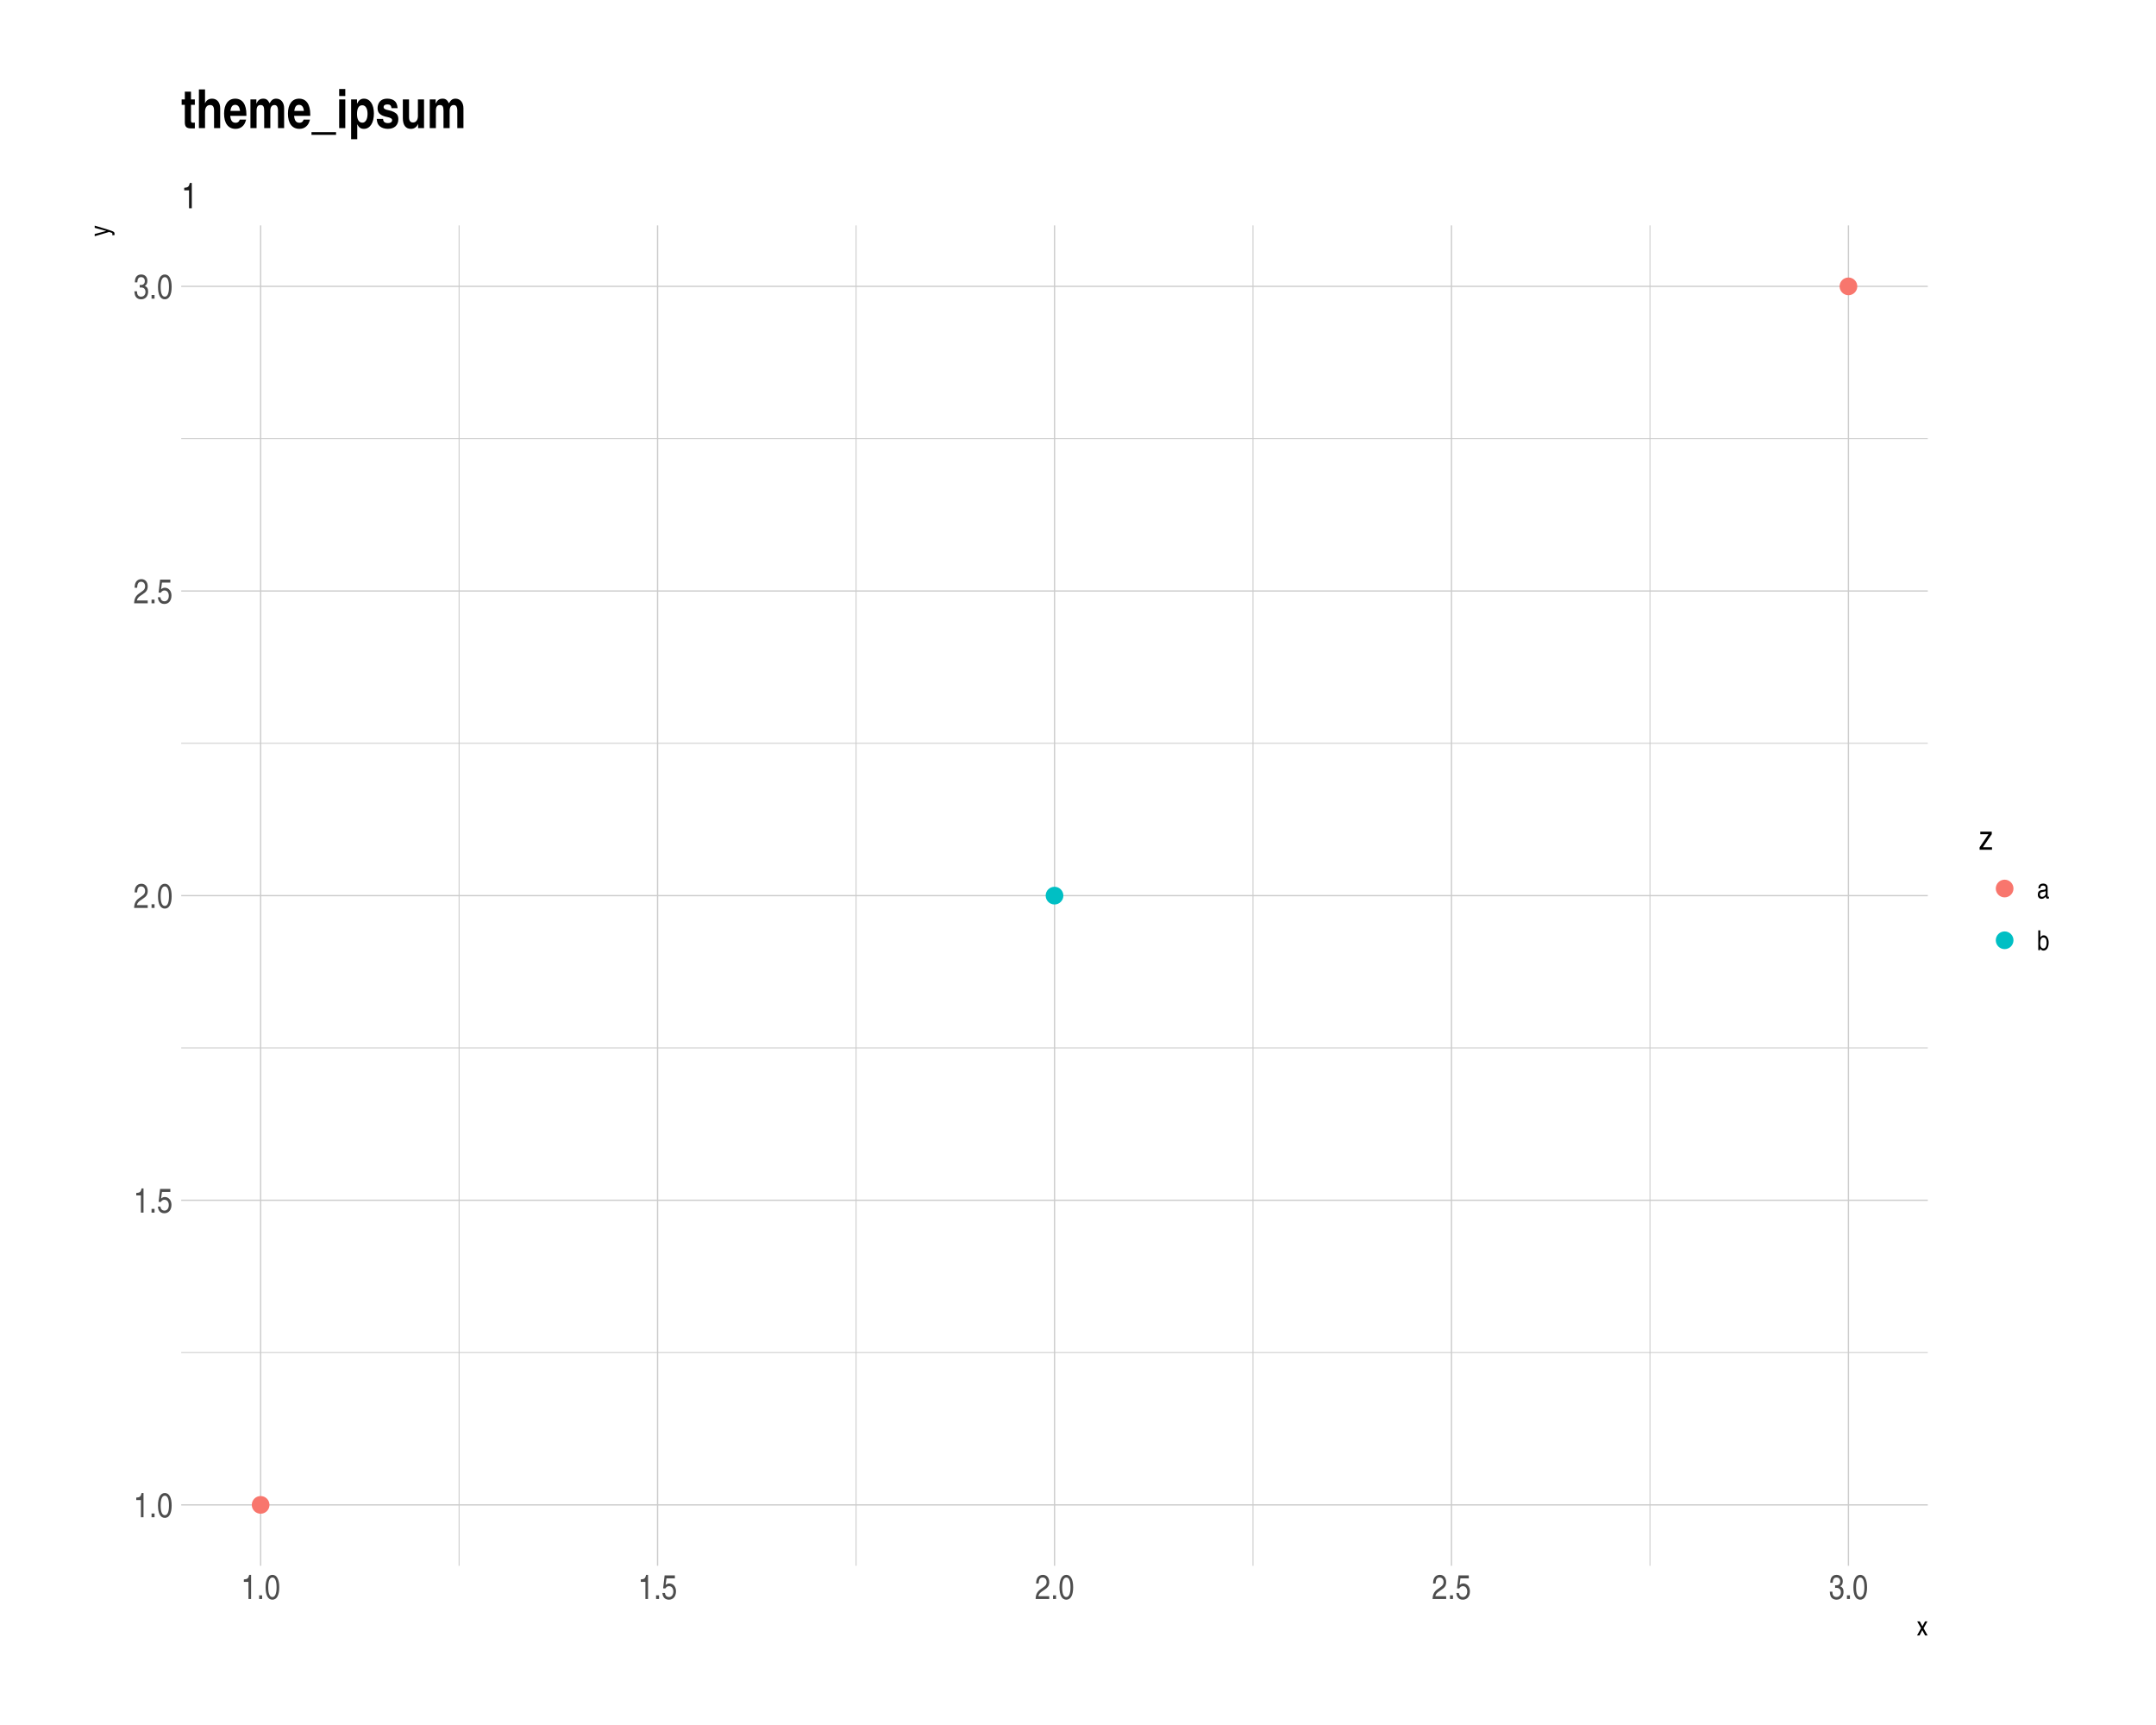
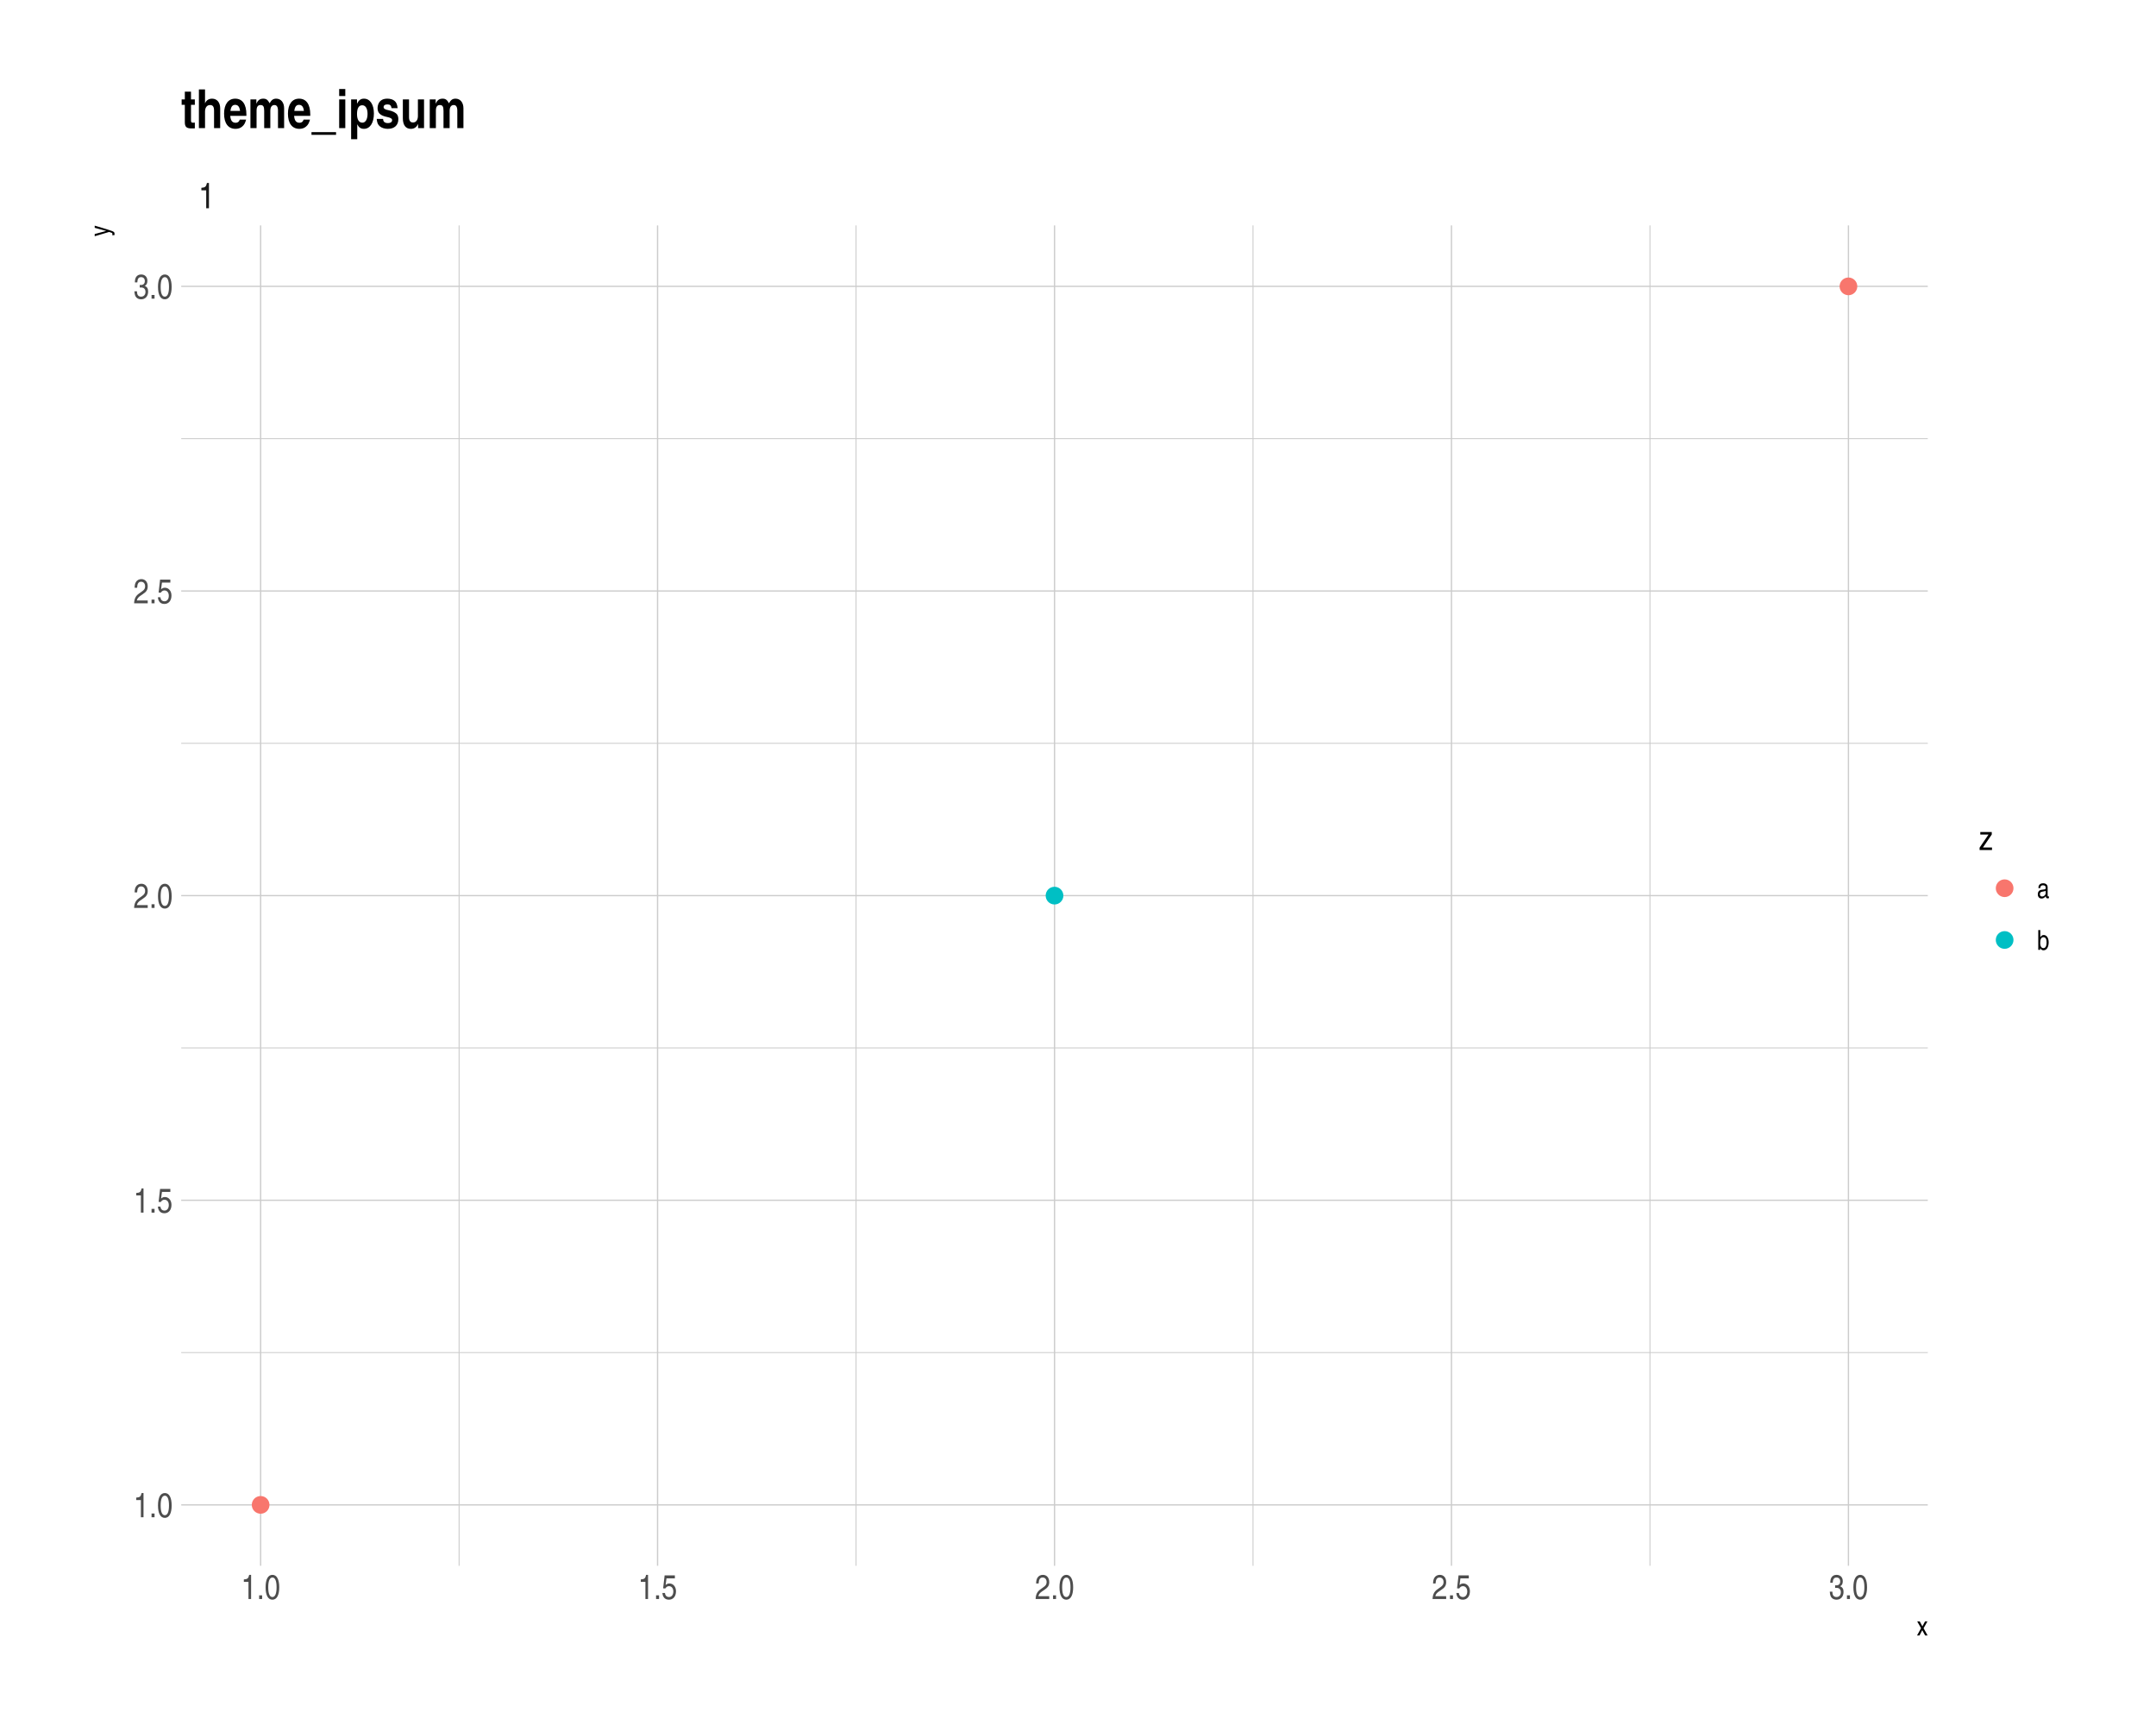
<svg xmlns="http://www.w3.org/2000/svg" viewBox="0 0 720.00 576.00">
  <defs>
    <style type="text/css">
    line, polyline, path, rect, circle {
      fill: none;
      stroke: #000000;
      stroke-linecap: round;
      stroke-linejoin: round;
      stroke-miterlimit: 10.00;
    }
  </style>
  </defs>
  <rect width="100%" height="100%" style="stroke: none; fill: #FFFFFF;" />
  <defs>
    <clipPath id="cpNjAuNTI0OXw2NDMuNzk5fDUyMi44NDV8NzUuMjcyNA==">
      <rect x="60.52" y="75.27" width="583.27" height="447.57" />
    </clipPath>
  </defs>
  <polyline points="60.52,451.64 643.80,451.64 " style="stroke-width: 0.32; stroke: #CCCCCC; stroke-linecap: butt;" clip-path="url(#cpNjAuNTI0OXw2NDMuNzk5fDUyMi44NDV8NzUuMjcyNA==)" />
  <polyline points="60.52,349.92 643.80,349.92 " style="stroke-width: 0.32; stroke: #CCCCCC; stroke-linecap: butt;" clip-path="url(#cpNjAuNTI0OXw2NDMuNzk5fDUyMi44NDV8NzUuMjcyNA==)" />
  <polyline points="60.52,248.20 643.80,248.20 " style="stroke-width: 0.32; stroke: #CCCCCC; stroke-linecap: butt;" clip-path="url(#cpNjAuNTI0OXw2NDMuNzk5fDUyMi44NDV8NzUuMjcyNA==)" />
  <polyline points="60.52,146.48 643.80,146.48 " style="stroke-width: 0.32; stroke: #CCCCCC; stroke-linecap: butt;" clip-path="url(#cpNjAuNTI0OXw2NDMuNzk5fDUyMi44NDV8NzUuMjcyNA==)" />
  <polyline points="153.32,522.84 153.32,75.27 " style="stroke-width: 0.32; stroke: #CCCCCC; stroke-linecap: butt;" clip-path="url(#cpNjAuNTI0OXw2NDMuNzk5fDUyMi44NDV8NzUuMjcyNA==)" />
  <polyline points="285.88,522.84 285.88,75.27 " style="stroke-width: 0.32; stroke: #CCCCCC; stroke-linecap: butt;" clip-path="url(#cpNjAuNTI0OXw2NDMuNzk5fDUyMi44NDV8NzUuMjcyNA==)" />
  <polyline points="418.44,522.84 418.44,75.27 " style="stroke-width: 0.32; stroke: #CCCCCC; stroke-linecap: butt;" clip-path="url(#cpNjAuNTI0OXw2NDMuNzk5fDUyMi44NDV8NzUuMjcyNA==)" />
  <polyline points="551.01,522.84 551.01,75.27 " style="stroke-width: 0.32; stroke: #CCCCCC; stroke-linecap: butt;" clip-path="url(#cpNjAuNTI0OXw2NDMuNzk5fDUyMi44NDV8NzUuMjcyNA==)" />
  <polyline points="60.52,502.50 643.80,502.50 " style="stroke-width: 0.43; stroke: #CCCCCC; stroke-linecap: butt;" clip-path="url(#cpNjAuNTI0OXw2NDMuNzk5fDUyMi44NDV8NzUuMjcyNA==)" />
  <polyline points="60.52,400.78 643.80,400.78 " style="stroke-width: 0.43; stroke: #CCCCCC; stroke-linecap: butt;" clip-path="url(#cpNjAuNTI0OXw2NDMuNzk5fDUyMi44NDV8NzUuMjcyNA==)" />
  <polyline points="60.52,299.06 643.80,299.06 " style="stroke-width: 0.43; stroke: #CCCCCC; stroke-linecap: butt;" clip-path="url(#cpNjAuNTI0OXw2NDMuNzk5fDUyMi44NDV8NzUuMjcyNA==)" />
  <polyline points="60.52,197.34 643.80,197.34 " style="stroke-width: 0.43; stroke: #CCCCCC; stroke-linecap: butt;" clip-path="url(#cpNjAuNTI0OXw2NDMuNzk5fDUyMi44NDV8NzUuMjcyNA==)" />
  <polyline points="60.52,95.62 643.80,95.62 " style="stroke-width: 0.43; stroke: #CCCCCC; stroke-linecap: butt;" clip-path="url(#cpNjAuNTI0OXw2NDMuNzk5fDUyMi44NDV8NzUuMjcyNA==)" />
  <polyline points="87.04,522.84 87.04,75.27 " style="stroke-width: 0.43; stroke: #CCCCCC; stroke-linecap: butt;" clip-path="url(#cpNjAuNTI0OXw2NDMuNzk5fDUyMi44NDV8NzUuMjcyNA==)" />
  <polyline points="219.60,522.84 219.60,75.27 " style="stroke-width: 0.43; stroke: #CCCCCC; stroke-linecap: butt;" clip-path="url(#cpNjAuNTI0OXw2NDMuNzk5fDUyMi44NDV8NzUuMjcyNA==)" />
  <polyline points="352.16,522.84 352.16,75.27 " style="stroke-width: 0.43; stroke: #CCCCCC; stroke-linecap: butt;" clip-path="url(#cpNjAuNTI0OXw2NDMuNzk5fDUyMi44NDV8NzUuMjcyNA==)" />
  <polyline points="484.72,522.84 484.72,75.27 " style="stroke-width: 0.43; stroke: #CCCCCC; stroke-linecap: butt;" clip-path="url(#cpNjAuNTI0OXw2NDMuNzk5fDUyMi44NDV8NzUuMjcyNA==)" />
  <polyline points="617.29,522.84 617.29,75.27 " style="stroke-width: 0.43; stroke: #CCCCCC; stroke-linecap: butt;" clip-path="url(#cpNjAuNTI0OXw2NDMuNzk5fDUyMi44NDV8NzUuMjcyNA==)" />
  <circle cx="87.04" cy="502.50" r="1.95pt" style="stroke-width: 0.71; stroke: #F8766D; fill: #F8766D;" clip-path="url(#cpNjAuNTI0OXw2NDMuNzk5fDUyMi44NDV8NzUuMjcyNA==)" />
  <circle cx="352.16" cy="299.06" r="1.95pt" style="stroke-width: 0.71; stroke: #00BFC4; fill: #00BFC4;" clip-path="url(#cpNjAuNTI0OXw2NDMuNzk5fDUyMi44NDV8NzUuMjcyNA==)" />
  <circle cx="617.29" cy="95.62" r="1.95pt" style="stroke-width: 0.71; stroke: #F8766D; fill: #F8766D;" clip-path="url(#cpNjAuNTI0OXw2NDMuNzk5fDUyMi44NDV8NzUuMjcyNA==)" />
  <defs>
    <clipPath id="cpMHw3MjB8NTc2fDA=">
      <rect x="0.00" y="0.00" width="720.00" height="576.00" />
    </clipPath>
  </defs>
  <defs>
    <clipPath id="cpNjAuNTI0OXw2NDMuNzk5fDc1LjI3MjR8NTUuMjI1Ng==">
      <rect x="60.52" y="55.23" width="583.27" height="20.05" />
    </clipPath>
  </defs>
  <g clip-path="url(#cpNjAuNTI0OXw2NDMuNzk5fDc1LjI3MjR8NTUuMjI1Ng==)">
-     <text x="60.52" y="69.54" style="font-size: 12.00px; fill: #1A1A1A; font-family: Arial Narrow;" textLength="5.47px" lengthAdjust="spacingAndGlyphs">1</text>
+     <text x="66.25" y="69.54" style="font-size: 12.00px; fill: #1A1A1A; font-family: Arial Narrow;" textLength="5.47px" lengthAdjust="spacingAndGlyphs">1</text>
  </g>
  <defs>
    <clipPath id="cpMHw3MjB8NTc2fDA=">
      <rect x="0.00" y="0.00" width="720.00" height="576.00" />
    </clipPath>
  </defs>
  <g clip-path="url(#cpMHw3MjB8NTc2fDA=)">
    <text x="80.48" y="533.94" style="font-size: 11.50px; fill: #4D4D4D; font-family: Arial Narrow;" textLength="13.11px" lengthAdjust="spacingAndGlyphs">1.0</text>
  </g>
  <g clip-path="url(#cpMHw3MjB8NTc2fDA=)">
    <text x="213.04" y="533.94" style="font-size: 11.50px; fill: #4D4D4D; font-family: Arial Narrow;" textLength="13.11px" lengthAdjust="spacingAndGlyphs">1.5</text>
  </g>
  <g clip-path="url(#cpMHw3MjB8NTc2fDA=)">
    <text x="345.61" y="533.94" style="font-size: 11.50px; fill: #4D4D4D; font-family: Arial Narrow;" textLength="13.11px" lengthAdjust="spacingAndGlyphs">2.0</text>
  </g>
  <g clip-path="url(#cpMHw3MjB8NTc2fDA=)">
    <text x="478.17" y="533.94" style="font-size: 11.50px; fill: #4D4D4D; font-family: Arial Narrow;" textLength="13.11px" lengthAdjust="spacingAndGlyphs">2.5</text>
  </g>
  <g clip-path="url(#cpMHw3MjB8NTc2fDA=)">
    <text x="610.73" y="533.94" style="font-size: 11.50px; fill: #4D4D4D; font-family: Arial Narrow;" textLength="13.11px" lengthAdjust="spacingAndGlyphs">3.0</text>
  </g>
  <g clip-path="url(#cpMHw3MjB8NTc2fDA=)">
    <text x="44.55" y="506.62" style="font-size: 11.50px; fill: #4D4D4D; font-family: Arial Narrow;" textLength="13.11px" lengthAdjust="spacingAndGlyphs">1.0</text>
  </g>
  <g clip-path="url(#cpMHw3MjB8NTc2fDA=)">
    <text x="44.55" y="404.90" style="font-size: 11.50px; fill: #4D4D4D; font-family: Arial Narrow;" textLength="13.11px" lengthAdjust="spacingAndGlyphs">1.5</text>
  </g>
  <g clip-path="url(#cpMHw3MjB8NTc2fDA=)">
    <text x="44.55" y="303.17" style="font-size: 11.50px; fill: #4D4D4D; font-family: Arial Narrow;" textLength="13.11px" lengthAdjust="spacingAndGlyphs">2.0</text>
  </g>
  <g clip-path="url(#cpMHw3MjB8NTc2fDA=)">
    <text x="44.55" y="201.45" style="font-size: 11.50px; fill: #4D4D4D; font-family: Arial Narrow;" textLength="13.11px" lengthAdjust="spacingAndGlyphs">2.5</text>
  </g>
  <g clip-path="url(#cpMHw3MjB8NTc2fDA=)">
    <text x="44.55" y="99.73" style="font-size: 11.50px; fill: #4D4D4D; font-family: Arial Narrow;" textLength="13.11px" lengthAdjust="spacingAndGlyphs">3.0</text>
  </g>
  <g clip-path="url(#cpMHw3MjB8NTc2fDA=)">
    <text x="640.11" y="546.11" style="font-size: 9.00px; font-family: Arial Narrow;" textLength="3.69px" lengthAdjust="spacingAndGlyphs">x</text>
  </g>
  <g clip-path="url(#cpMHw3MjB8NTc2fDA=)">
    <text transform="translate(36.33,78.96) rotate(-90)" style="font-size: 9.00px; font-family: Arial Narrow;" textLength="3.69px" lengthAdjust="spacingAndGlyphs">y</text>
  </g>
  <g clip-path="url(#cpMHw3MjB8NTc2fDA=)">
-     <text x="660.81" y="283.73" style="font-size: 11.50px; font-family: Arial Narrow;" textLength="4.72px" lengthAdjust="spacingAndGlyphs">z</text>
+     <text x="660.81" y="283.84" style="font-size: 11.50px; font-family: Arial Narrow;" textLength="4.72px" lengthAdjust="spacingAndGlyphs">z</text>
  </g>
-   <circle cx="669.45" cy="296.69" r="1.95pt" style="stroke-width: 0.71; stroke: #F8766D; fill: #F8766D;" clip-path="url(#cpMHw3MjB8NTc2fDA=)" />
-   <circle cx="669.45" cy="313.97" r="1.95pt" style="stroke-width: 0.71; stroke: #00BFC4; fill: #00BFC4;" clip-path="url(#cpMHw3MjB8NTc2fDA=)" />
+   <circle cx="669.45" cy="296.59" r="1.95pt" style="stroke-width: 0.71; stroke: #F8766D; fill: #F8766D;" clip-path="url(#cpMHw3MjB8NTc2fDA=)" />
+   <circle cx="669.45" cy="313.87" r="1.95pt" style="stroke-width: 0.71; stroke: #00BFC4; fill: #00BFC4;" clip-path="url(#cpMHw3MjB8NTc2fDA=)" />
  <g clip-path="url(#cpMHw3MjB8NTc2fDA=)">
-     <text x="680.25" y="299.99" style="font-size: 9.20px; font-family: Arial Narrow;" textLength="4.20px" lengthAdjust="spacingAndGlyphs">a</text>
+     <text x="680.25" y="299.89" style="font-size: 9.20px; font-family: Arial Narrow;" textLength="4.20px" lengthAdjust="spacingAndGlyphs">a</text>
  </g>
  <g clip-path="url(#cpMHw3MjB8NTc2fDA=)">
-     <text x="680.25" y="317.27" style="font-size: 9.20px; font-family: Arial Narrow;" textLength="4.20px" lengthAdjust="spacingAndGlyphs">b</text>
+     <text x="680.25" y="317.17" style="font-size: 9.20px; font-family: Arial Narrow;" textLength="4.20px" lengthAdjust="spacingAndGlyphs">b</text>
  </g>
  <g clip-path="url(#cpMHw3MjB8NTc2fDA=)">
    <text x="60.52" y="42.77" style="font-size: 18.00px; font-weight: bold; font-family: Arial Narrow;" textLength="95.15px" lengthAdjust="spacingAndGlyphs">theme_ipsum</text>
  </g>
</svg>
